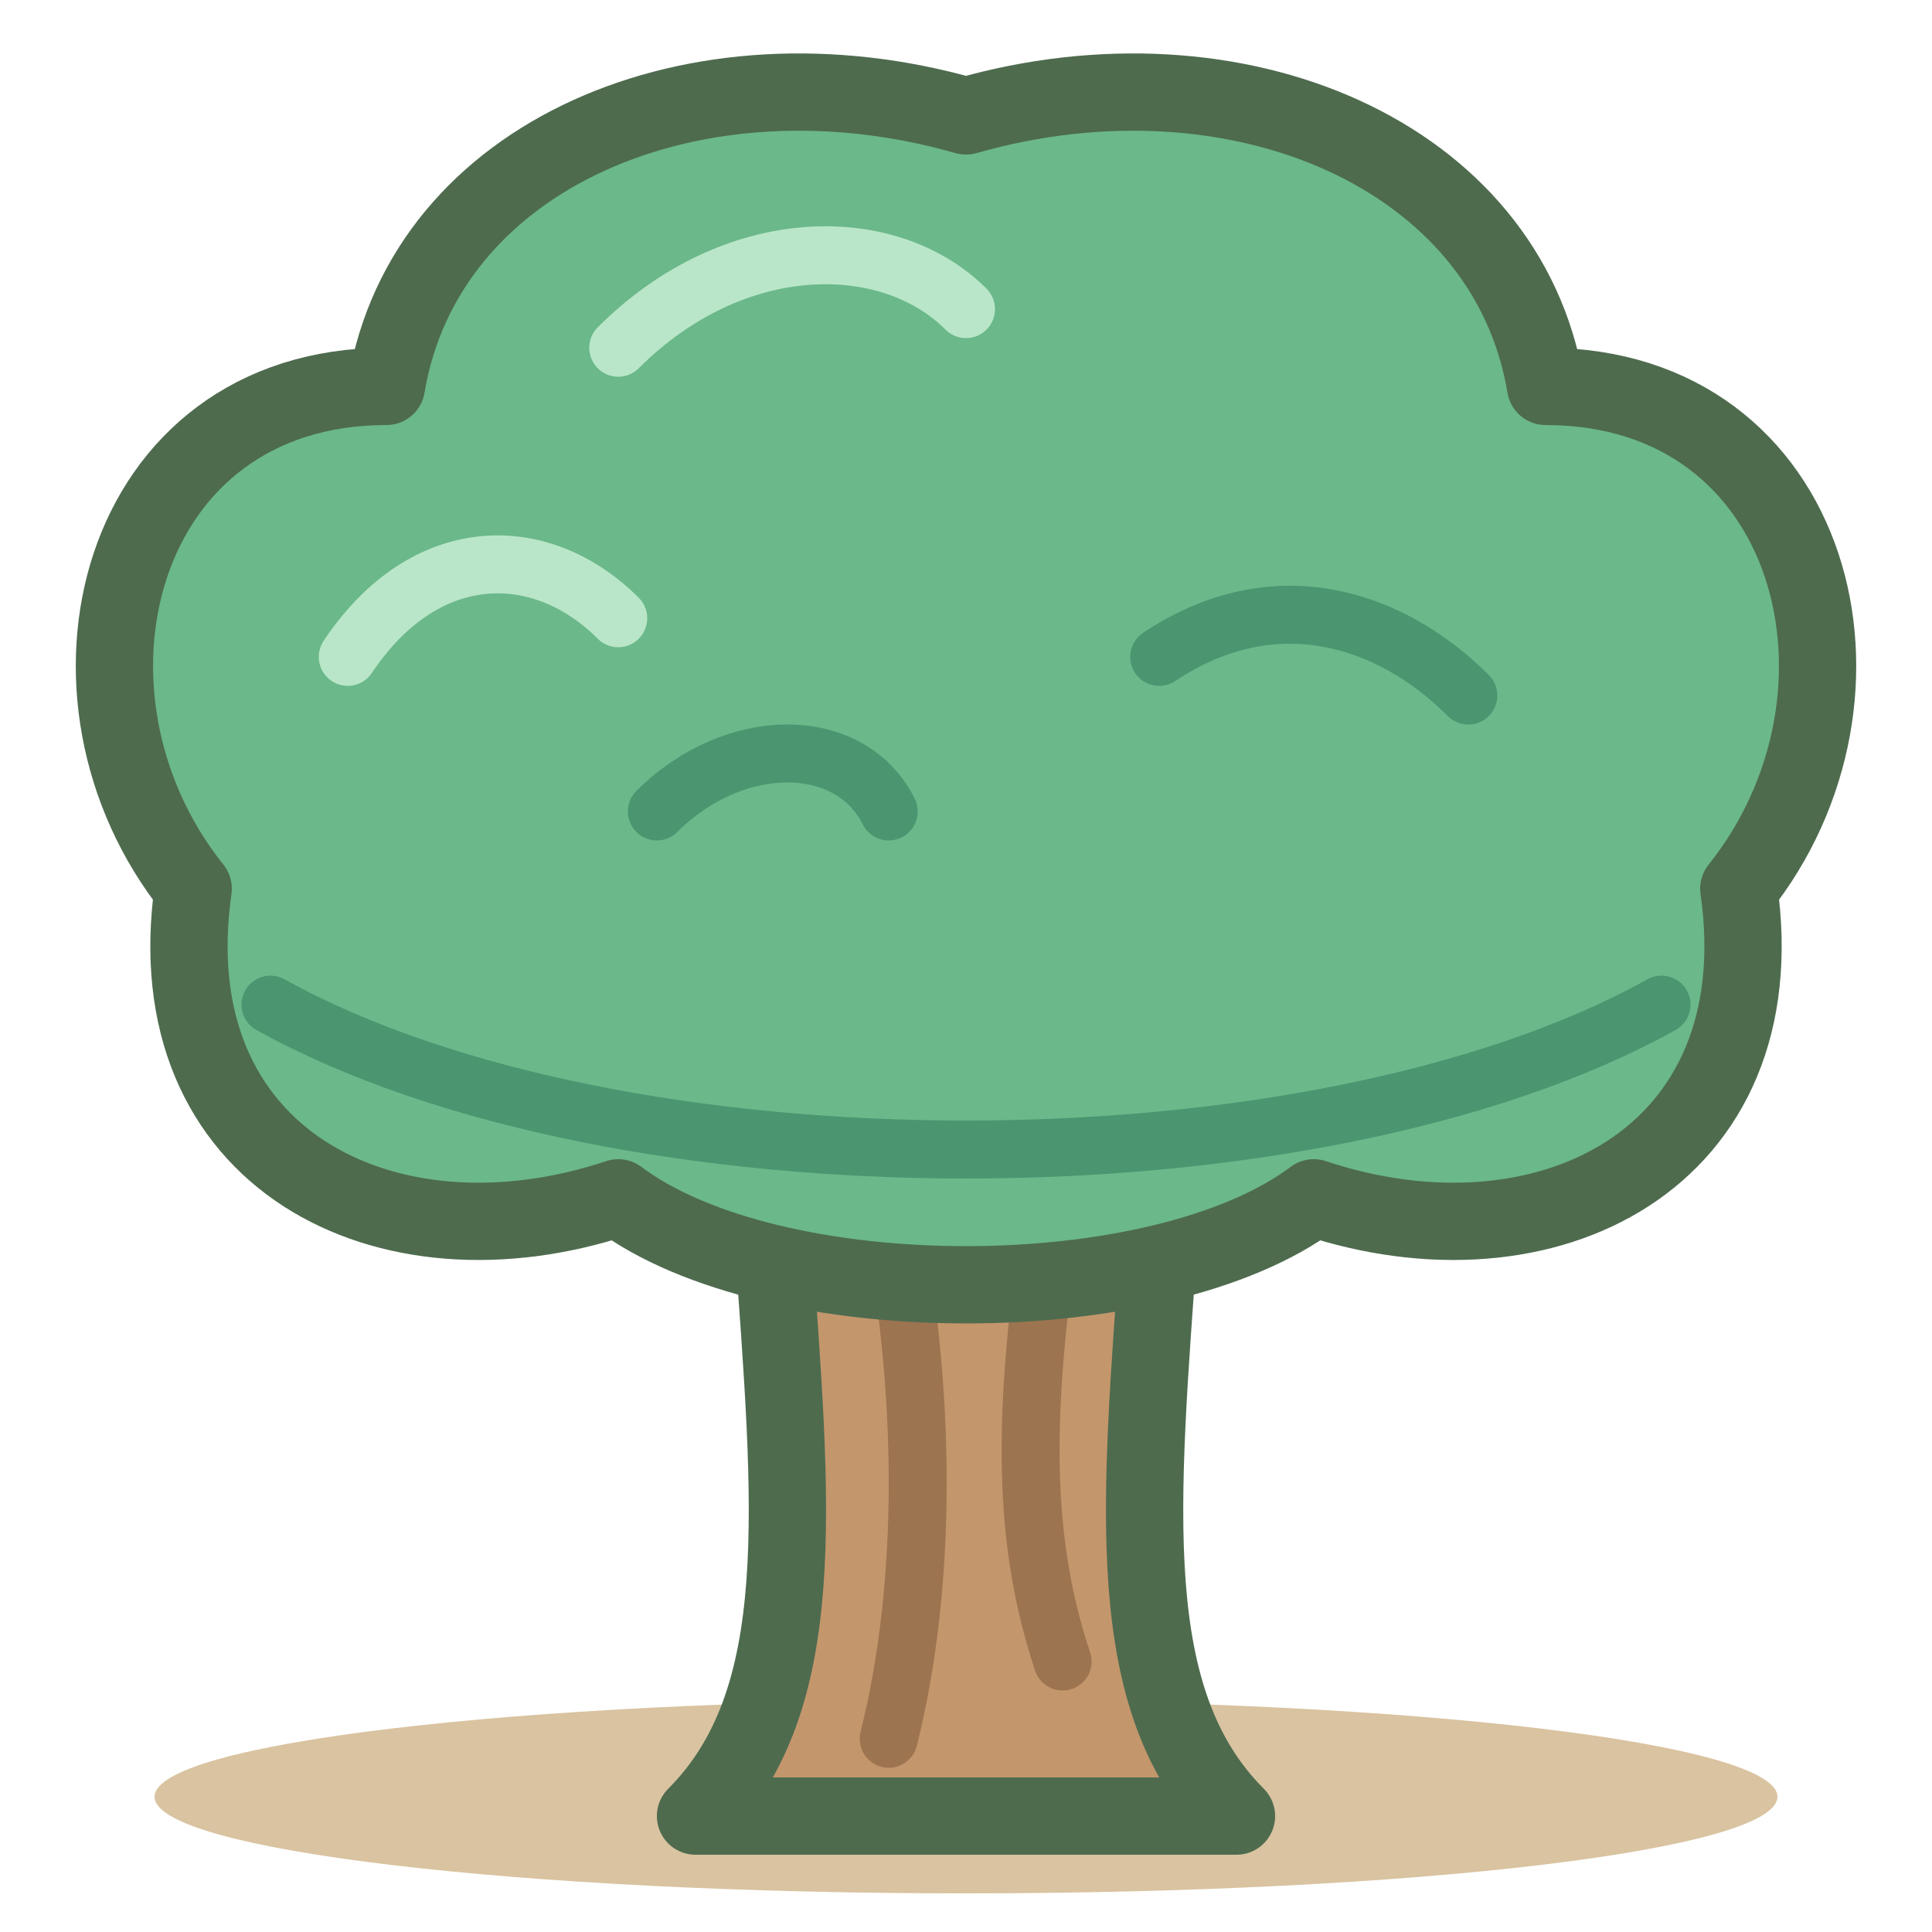
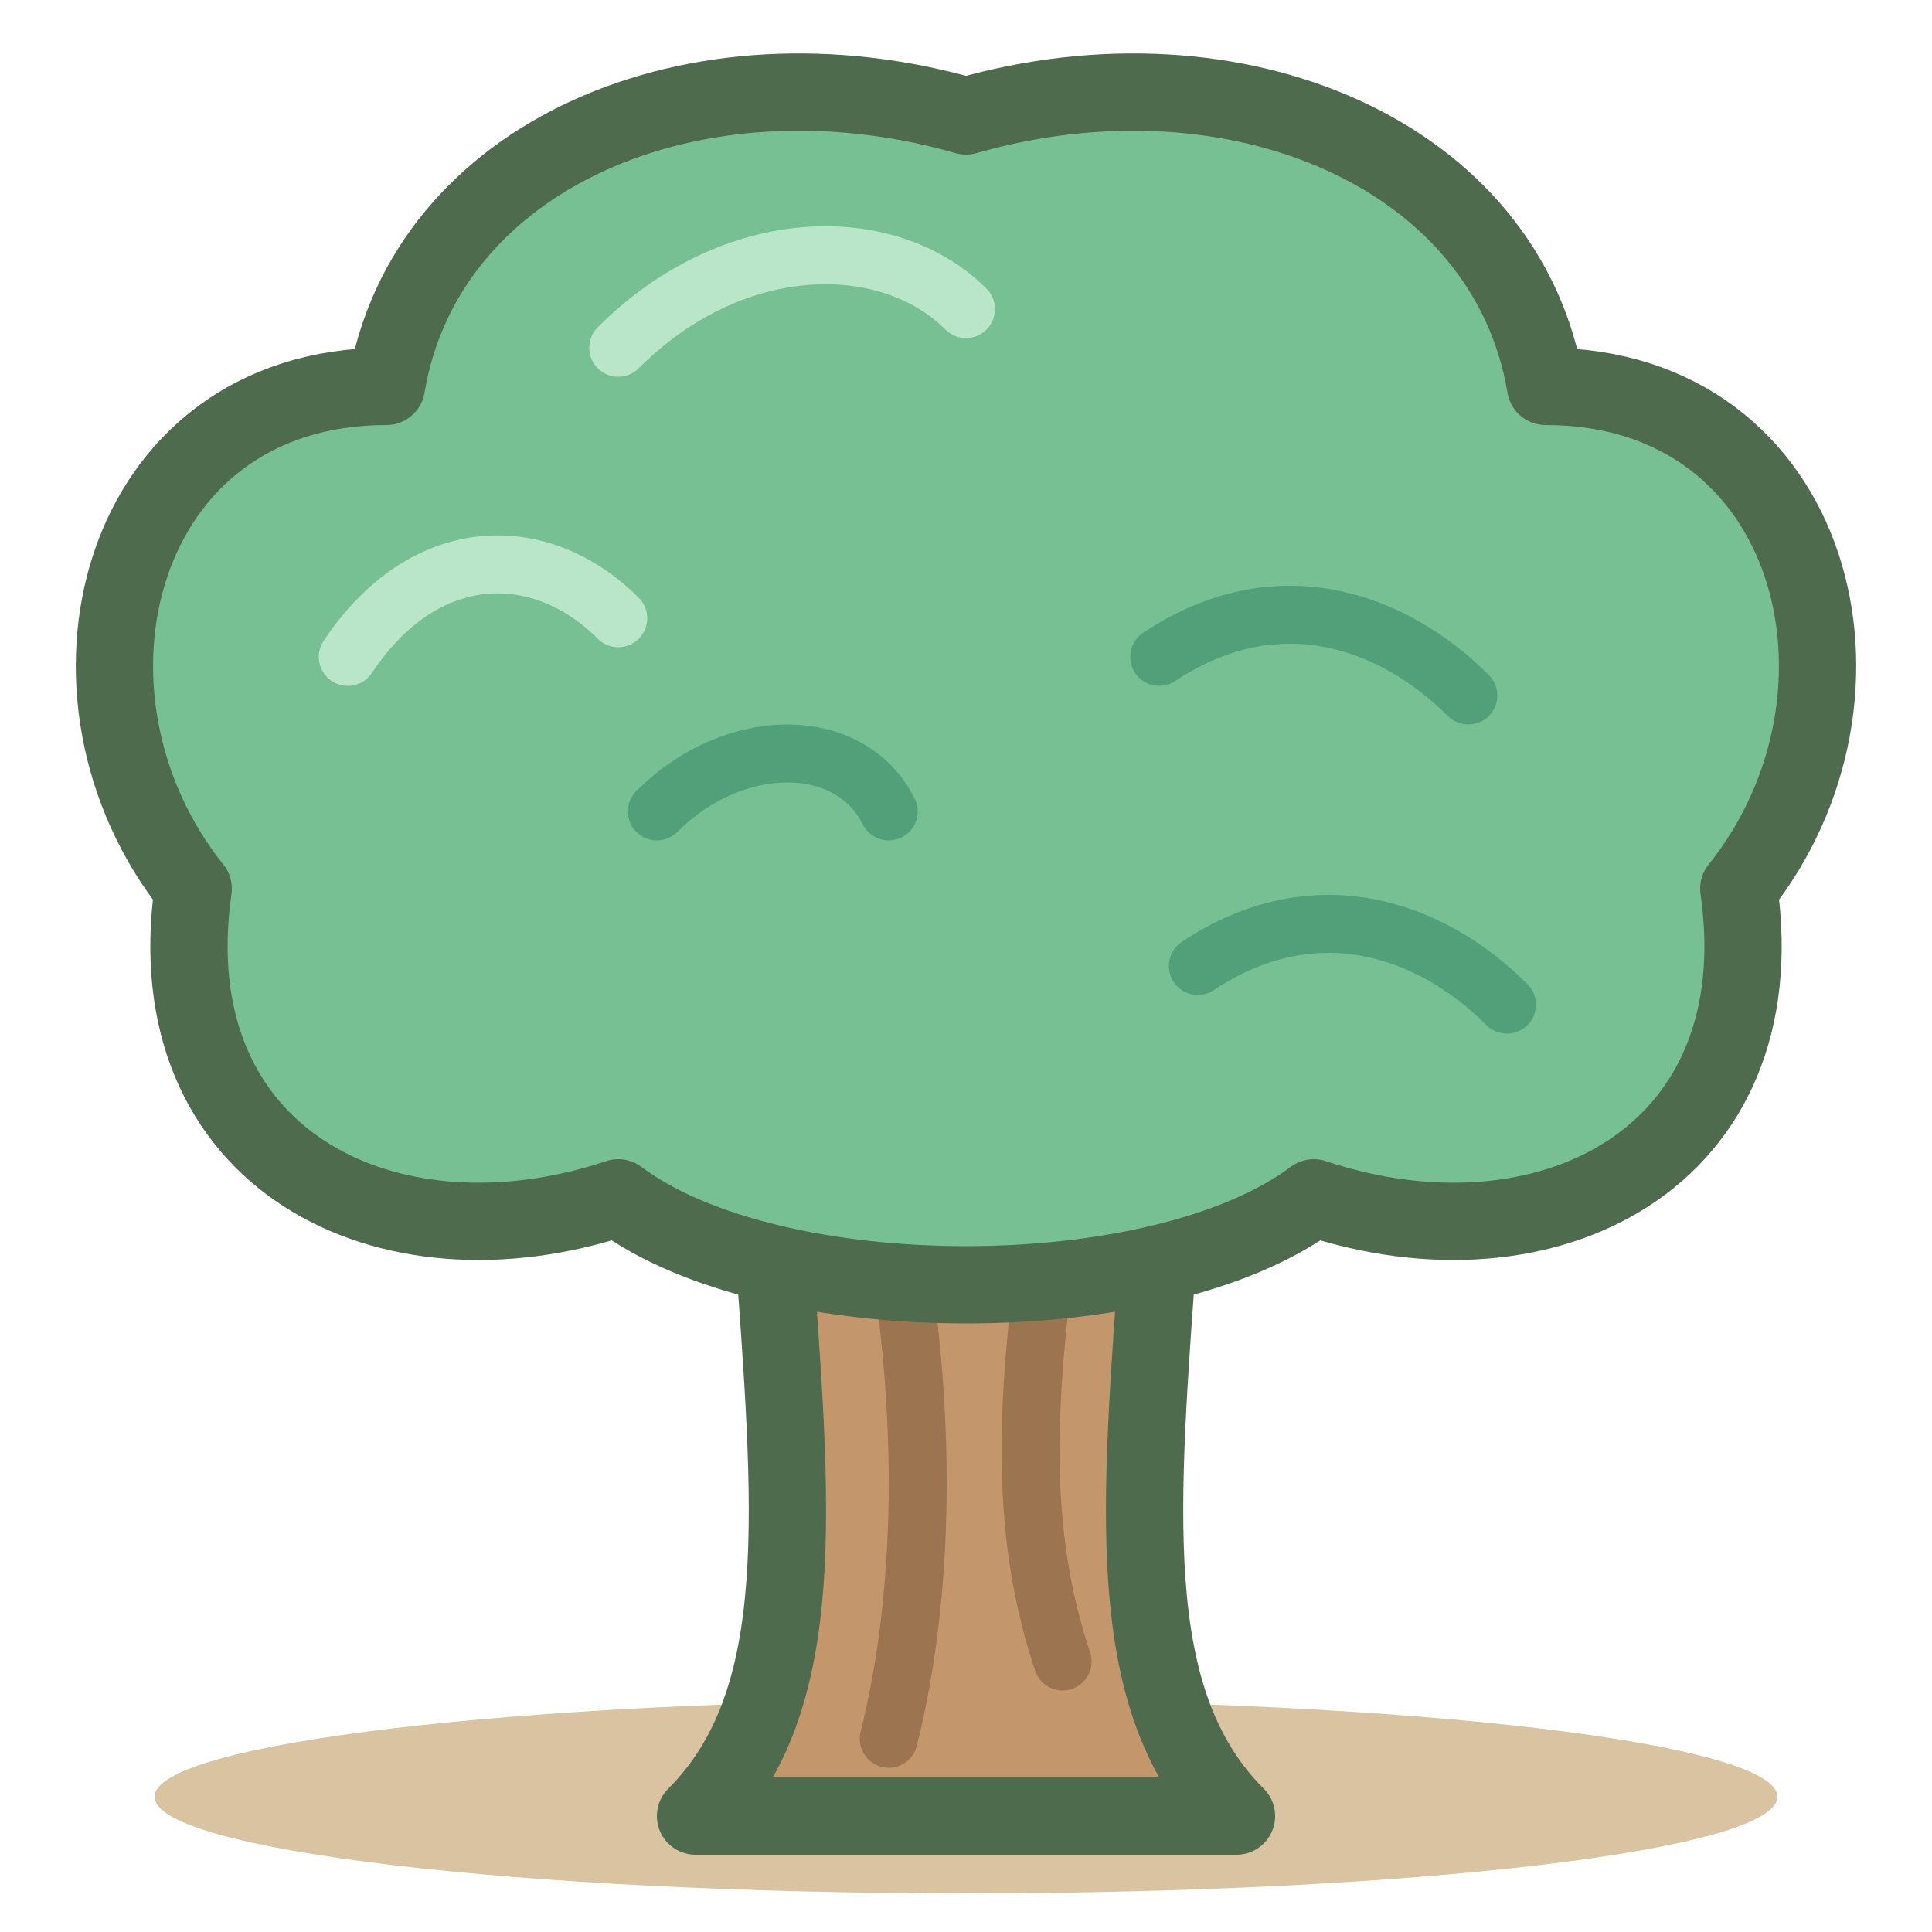
<svg xmlns="http://www.w3.org/2000/svg" viewBox="0 0 100 100" fill="none" stroke="#4e6b4e" stroke-width="4" stroke-linecap="round" stroke-linejoin="round">
  <ellipse cx="50" cy="93" rx="42" ry="5" fill="#d9c3a0" stroke="none" />
  <path d="M36 94 C42 88 41 78 40 64 L40 50 L60 50 L60 64 C59 78 58 88 64 94 Z" fill="#c4966c" />
  <path d="M46 62 C48 72 48 82 46 90" stroke="#9c7450" stroke-width="3" />
  <path d="M54 66 C53 74 53 80 55 86" stroke="#9c7450" stroke-width="3" />
-   <path d="M50 6 C64 2 78 8 80 20 C94 20 98 36 90 46 C92 60 80 66 68 62 C60 68 40 68 32 62 C20 66 8 60 10 46 C2 36 6 20 20 20 C22 8 36 2 50 6 Z" fill="#6bb88a" />
-   <path d="M14 52 C32 62 68 62 86 52" stroke="#4b9570" stroke-width="3" />
+   <path d="M50 6 C64 2 78 8 80 20 C94 20 98 36 90 46 C92 60 80 66 68 62 C60 68 40 68 32 62 C20 66 8 60 10 46 C2 36 6 20 20 20 C22 8 36 2 50 6 Z" fill="#76c093" />
  <path d="M32 18 C38 12 46 12 50 16" stroke="#b9e6c8" stroke-width="3" />
  <path d="M18 34 C22 28 28 28 32 32" stroke="#b9e6c8" stroke-width="3" />
-   <path d="M60 34 C66 30 72 32 76 36" stroke="#4b9570" stroke-width="3" />
-   <path d="M34 42 C38 38 44 38 46 42" stroke="#4b9570" stroke-width="3" />
+   <path d="M60 34 C66 30 72 32 76 36" stroke="#52a07a" stroke-width="3" />
+   <path d="M62 50 C68 46 74 48 78 52" stroke="#52a07a" stroke-width="3" />
+   <path d="M34 42 C38 38 44 38 46 42" stroke="#52a07a" stroke-width="3" />
</svg>
